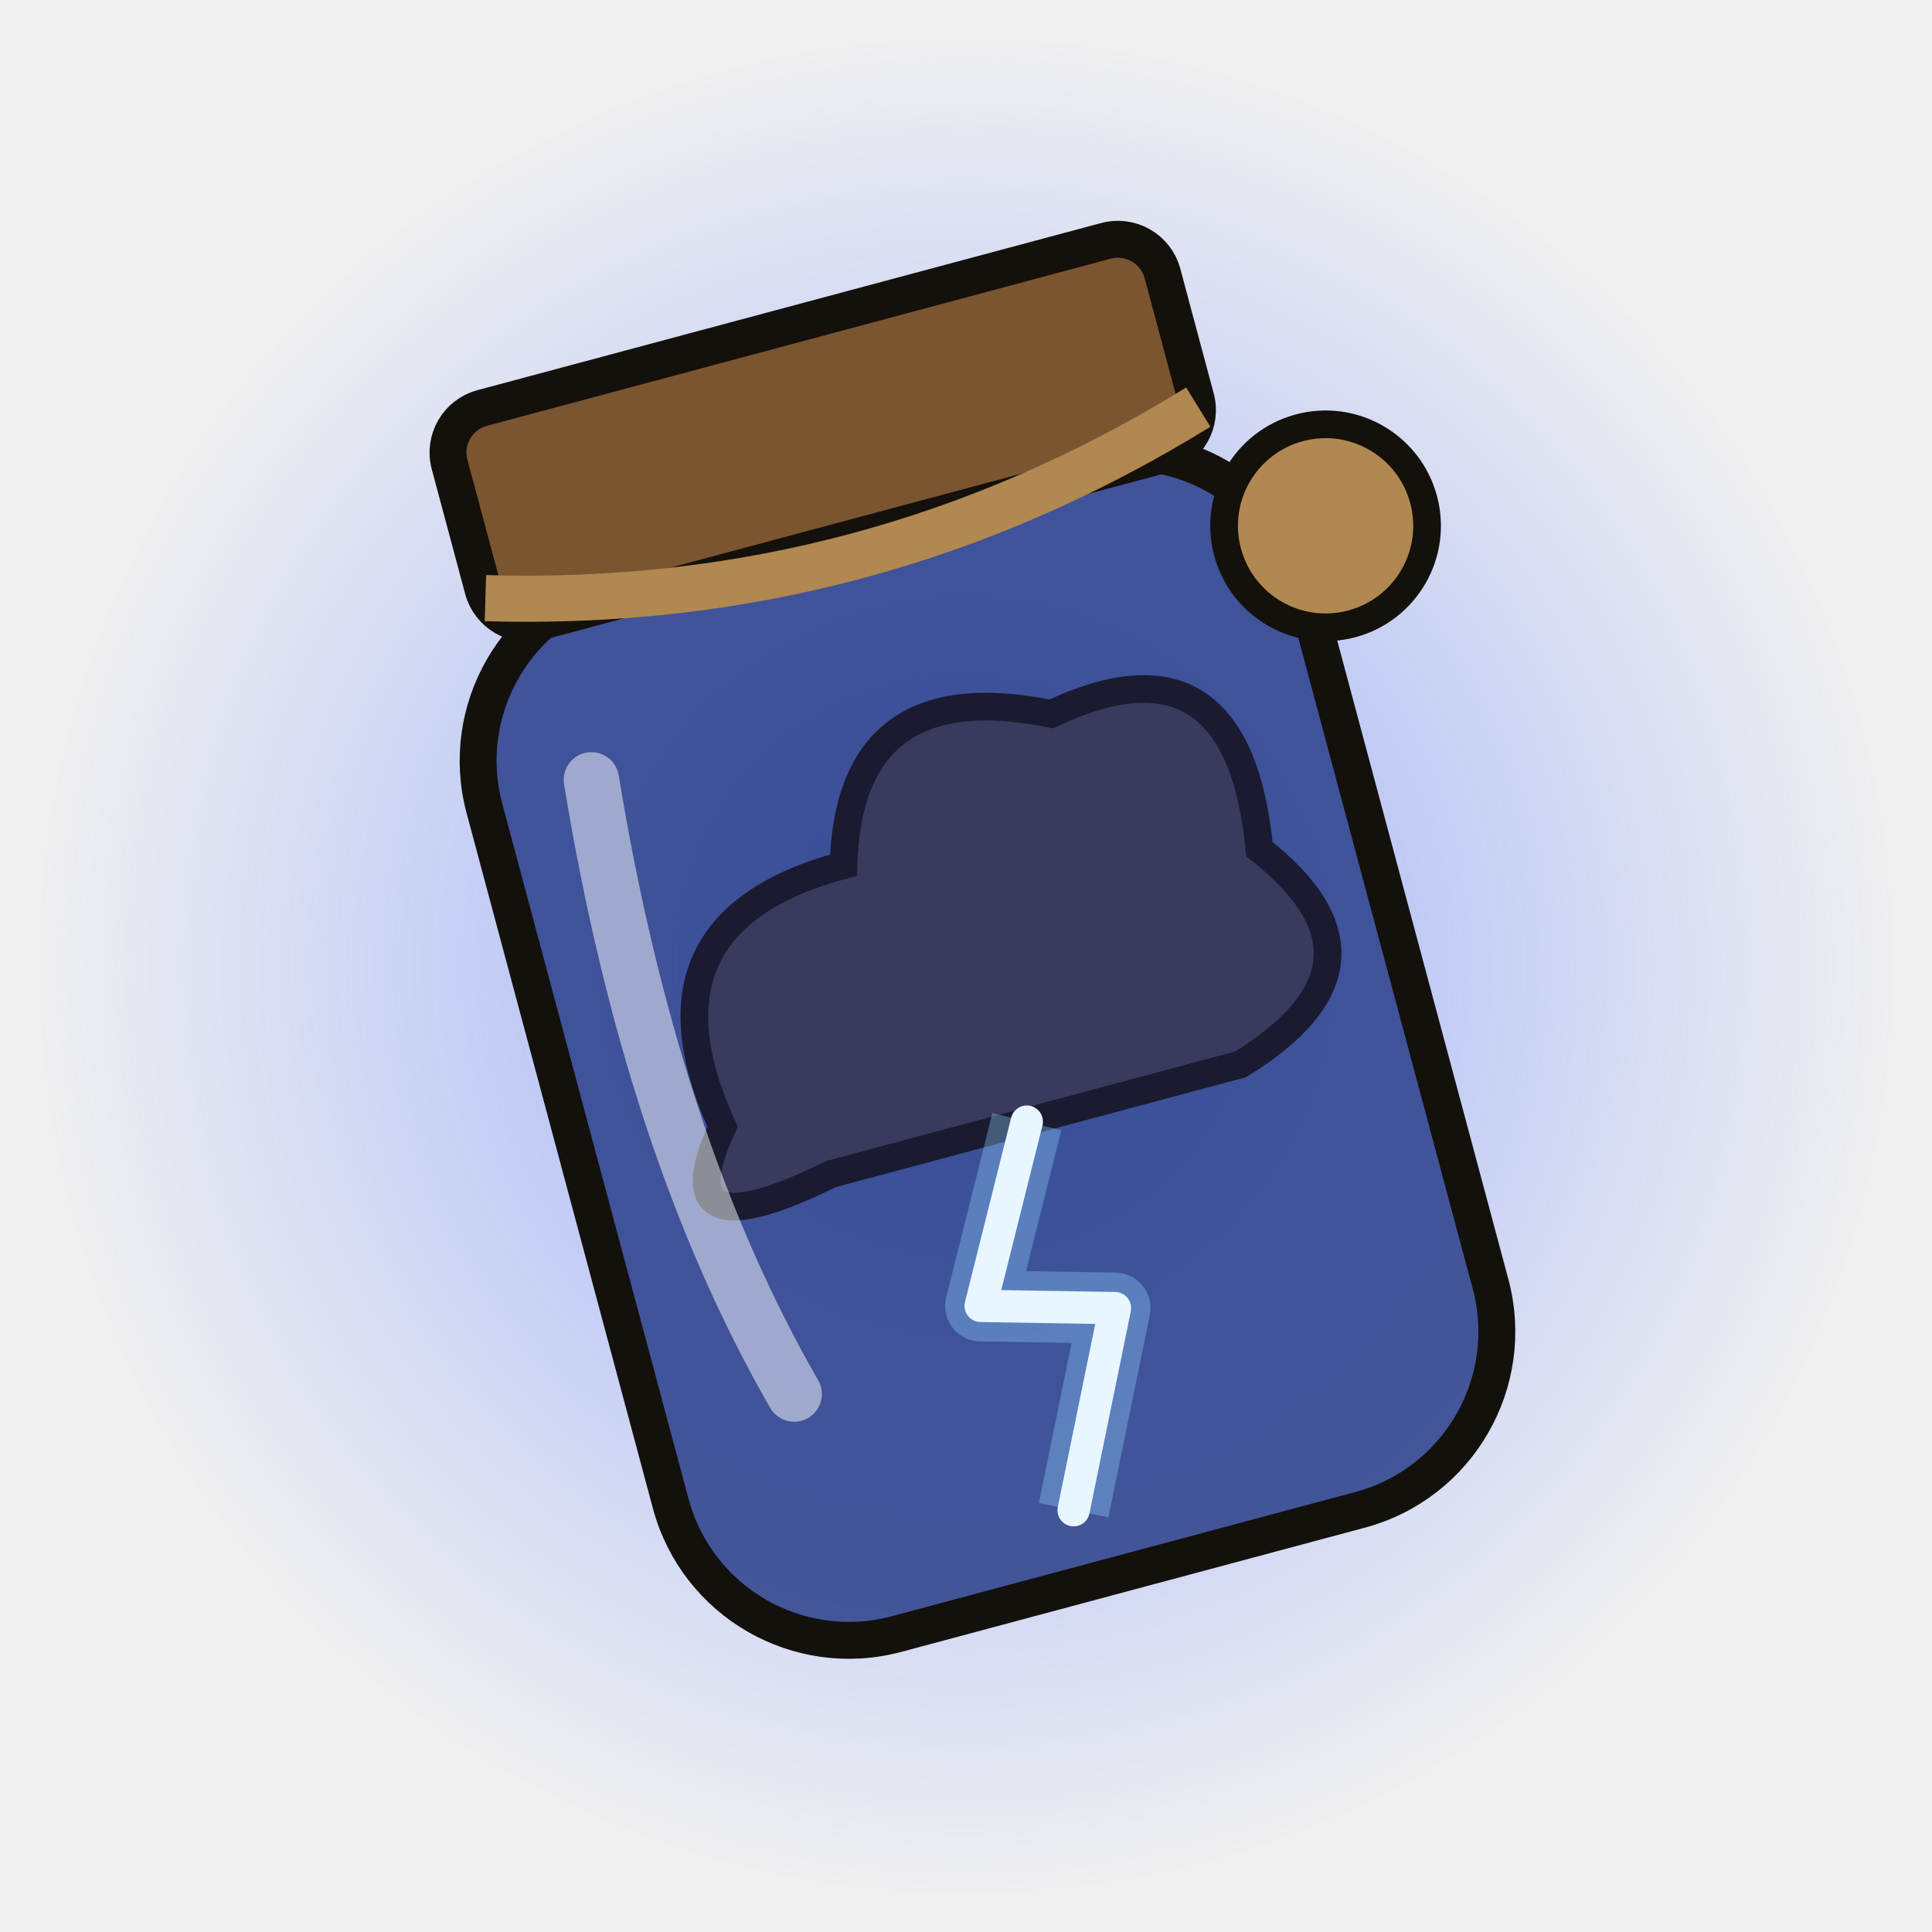
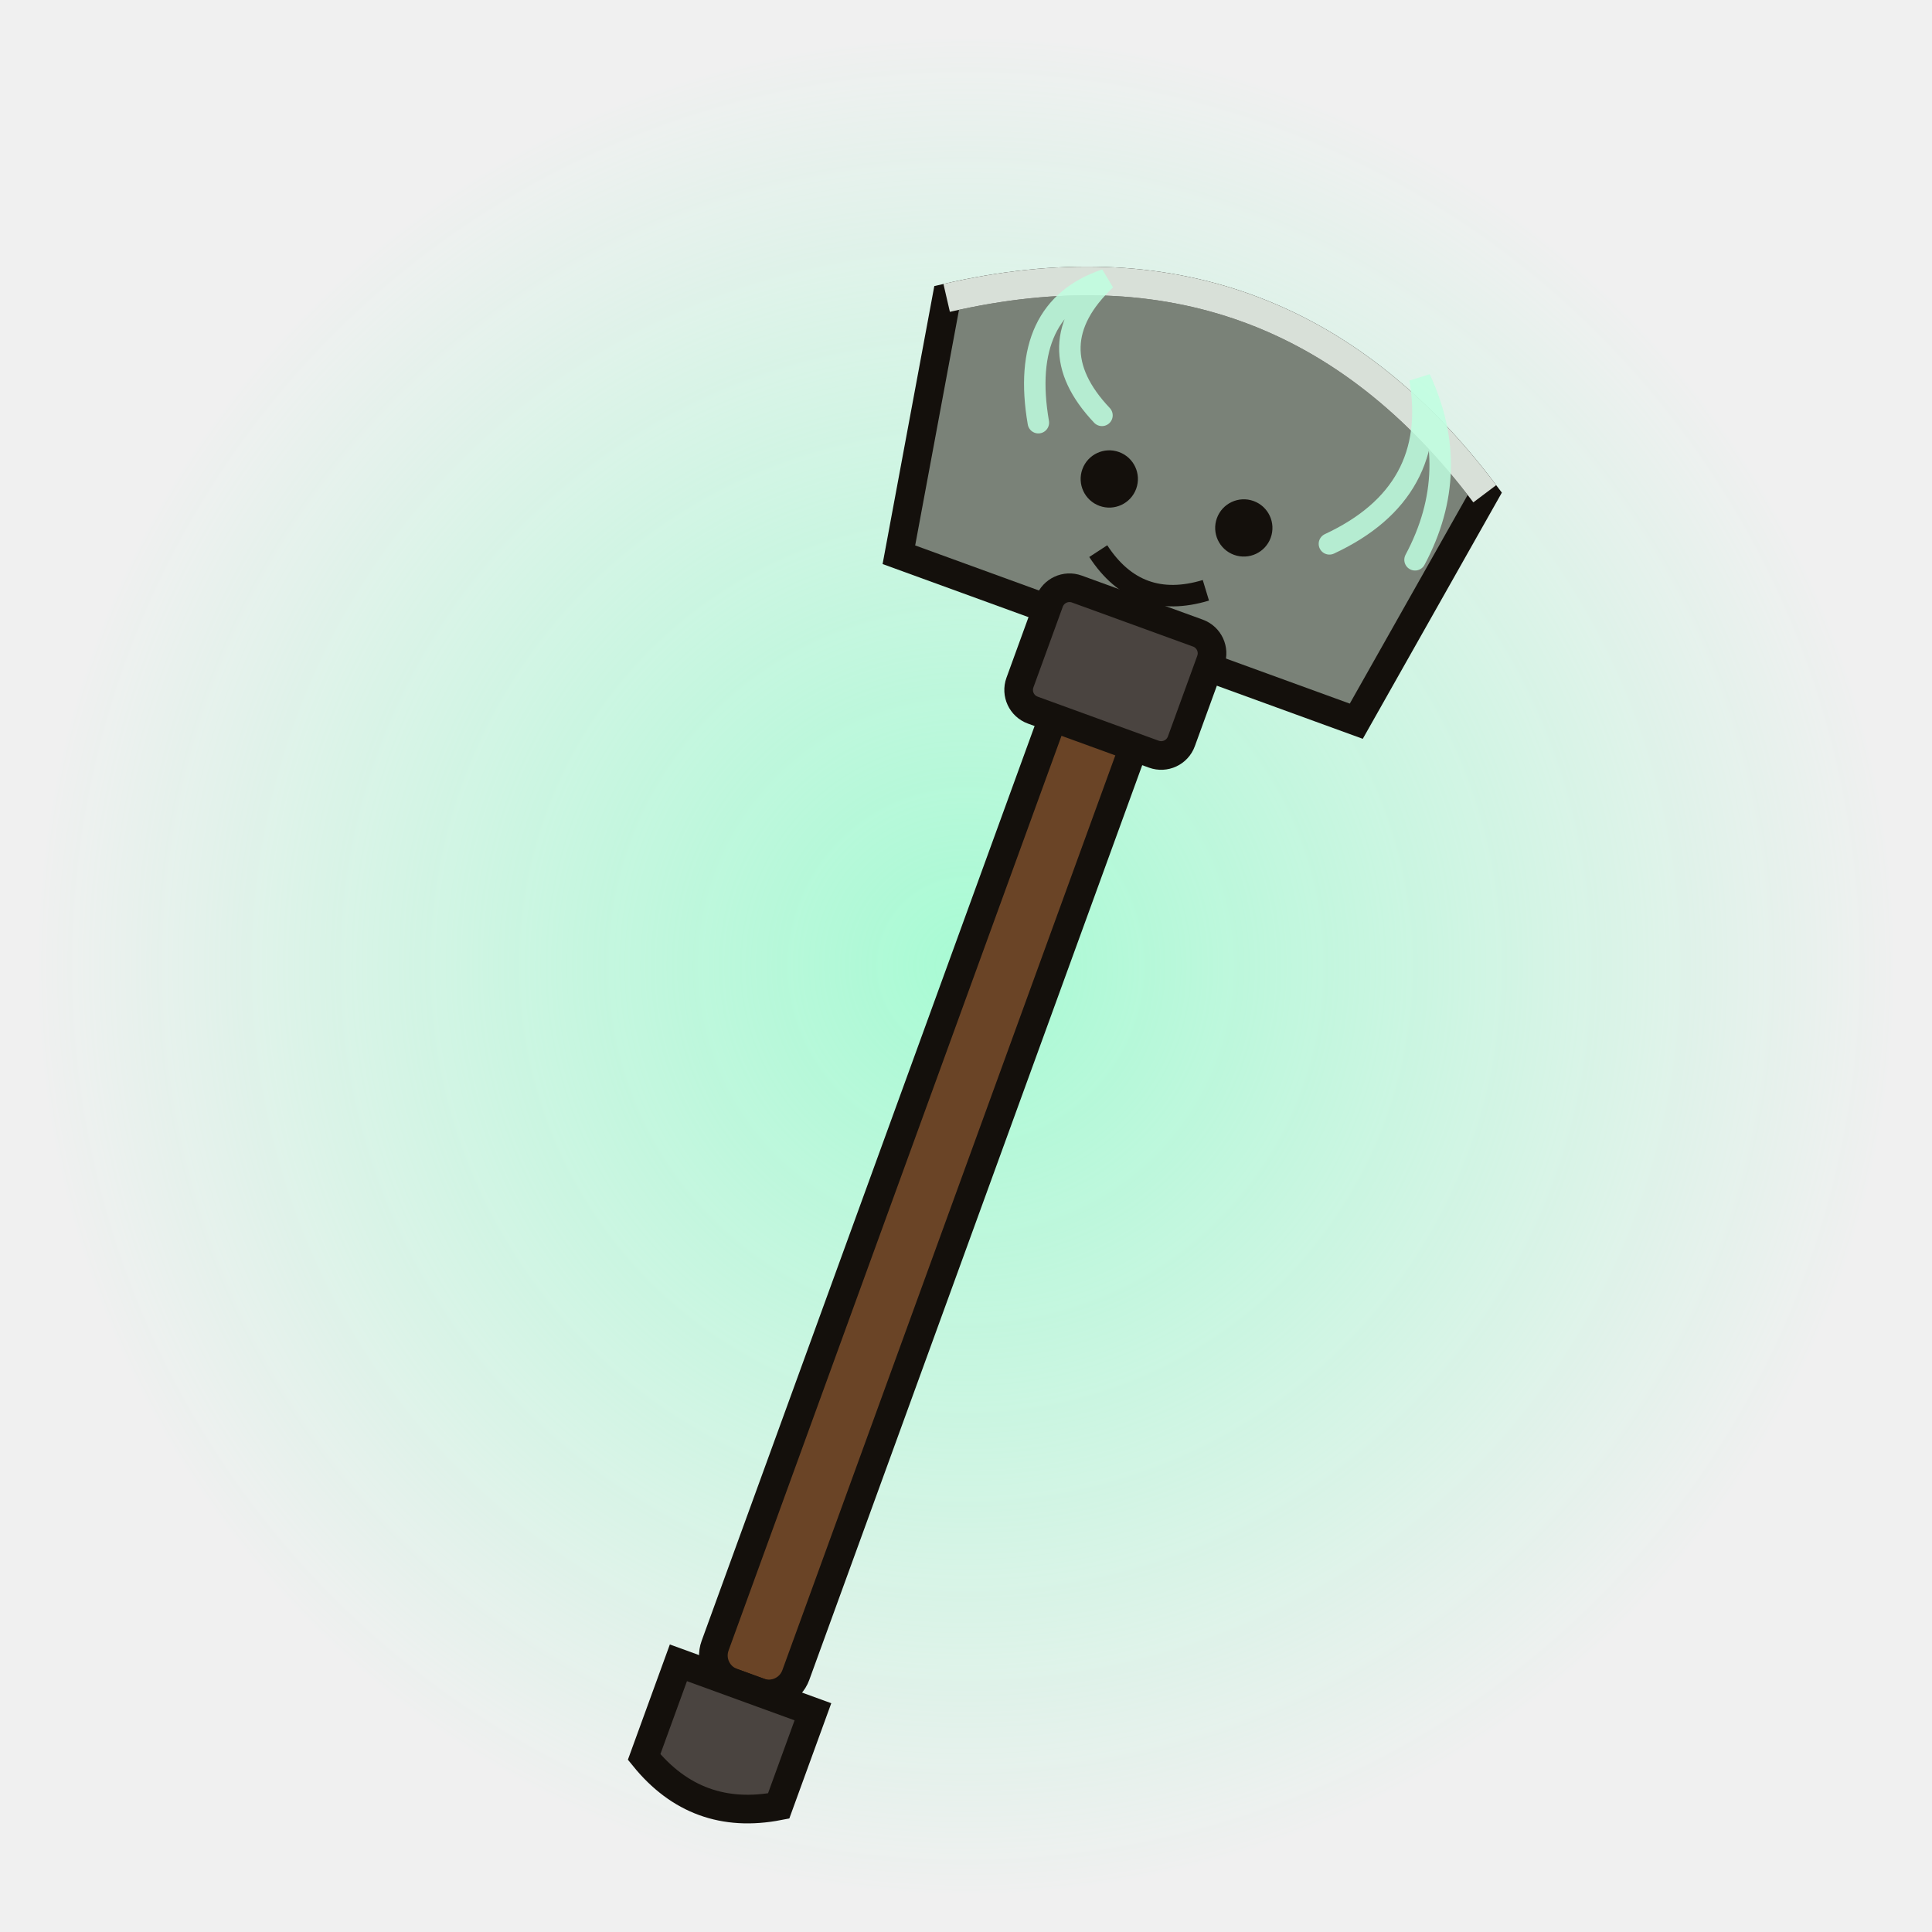
<svg xmlns="http://www.w3.org/2000/svg" viewBox="0 0 200 200" width="200" height="200">
  <defs>
    <radialGradient id="glow">
-       <stop offset="0" stop-color="#6f8cff" stop-opacity="0.7" />
-       <stop offset="1" stop-color="#6f8cff" stop-opacity="0" />
+       <stop offset="0" stop-color="#8affc8" stop-opacity="0.7" />
+       <stop offset="1" stop-color="#8affc8" stop-opacity="0" />
    </radialGradient>
  </defs>
  <circle cx="100" cy="100" r="96" fill="url(#glow)" />
-   <g transform="translate(100 100) rotate(-15) scale(0.955)">
-     <rect x="-46" y="-50" width="92" height="118" rx="20" fill="#2a3f8a" fill-opacity="0.85" />
-     <path d="M-30,10 Q-34,-14 -10,-14 Q-4,-34 16,-24 Q38,-28 34,-4 Q46,12 26,18 L-20,18 Q-40,22 -30,10 Z" fill="#3a3a5e" stroke="#1a1a30" stroke-width="3" />
-     <path d="M2,18 L-8,36 L6,40 L-4,60" fill="none" stroke="#8fd3ff" stroke-width="7.7" stroke-opacity="0.35" stroke-linejoin="round" />
-     <path d="M2,18 L-8,36 L6,40 L-4,60" fill="none" stroke="#e8f6ff" stroke-width="3.5" stroke-linejoin="round" stroke-linecap="round" />
-     <rect x="-46" y="-50" width="92" height="118" rx="20" fill="none" stroke="#14100c" stroke-width="4" />
-     <path d="M-34,-30 Q-38,10 -30,40" fill="none" stroke="#ffffff" stroke-opacity="0.5" stroke-width="6" stroke-linecap="round" />
-     <rect x="-40" y="-72" width="80" height="24" rx="5" fill="#7a5530" stroke="#14100c" stroke-width="4" />
-     <path d="M-40,-52 Q0,-40 40,-52" fill="none" stroke="#b08850" stroke-width="5" />
-     <circle cx="50" cy="-36" r="11" fill="#b08850" stroke="#14100c" stroke-width="3" />
+   <g transform="translate(100 112) rotate(20) scale(0.741)">
+     <rect x="-6" y="-60" width="12" height="150" rx="4" fill="#6a4426" stroke="#14100c" stroke-width="4" />
+     <path d="M-10,90 L10,90 L10,104 Q0,110 -10,104 Z" fill="#4a4440" stroke="#14100c" stroke-width="4" />
+     <path d="M-34,-66 L34,-66 L40,-102 Q0,-128 -40,-102 Z" fill="#7a8278" stroke="#14100c" stroke-width="4" />
+     <path d="M-40,-102 Q0,-128 40,-102" fill="none" stroke="#d8e0d8" stroke-width="4" />
+     <rect x="-12" y="-70" width="24" height="18" rx="3" fill="#4a4440" stroke="#14100c" stroke-width="4" />
+     <path d="M-22,-90 Q-30,-104 -20,-112 Q-26,-100 -14,-94" fill="none" stroke="#bfffe0" stroke-width="3" stroke-linecap="round" opacity="0.85" />
+     <path d="M22,-88 Q34,-100 26,-114 Q36,-104 34,-90" fill="none" stroke="#bfffe0" stroke-width="3" stroke-linecap="round" opacity="0.85" />
+     <circle cx="-10" cy="-86" r="4" fill="#14100c" />
+     <circle cx="10" cy="-86" r="4" fill="#14100c" />
+     <path d="M-8,-76 Q0,-70 8,-76" fill="none" stroke="#14100c" stroke-width="3" />
  </g>
</svg>
